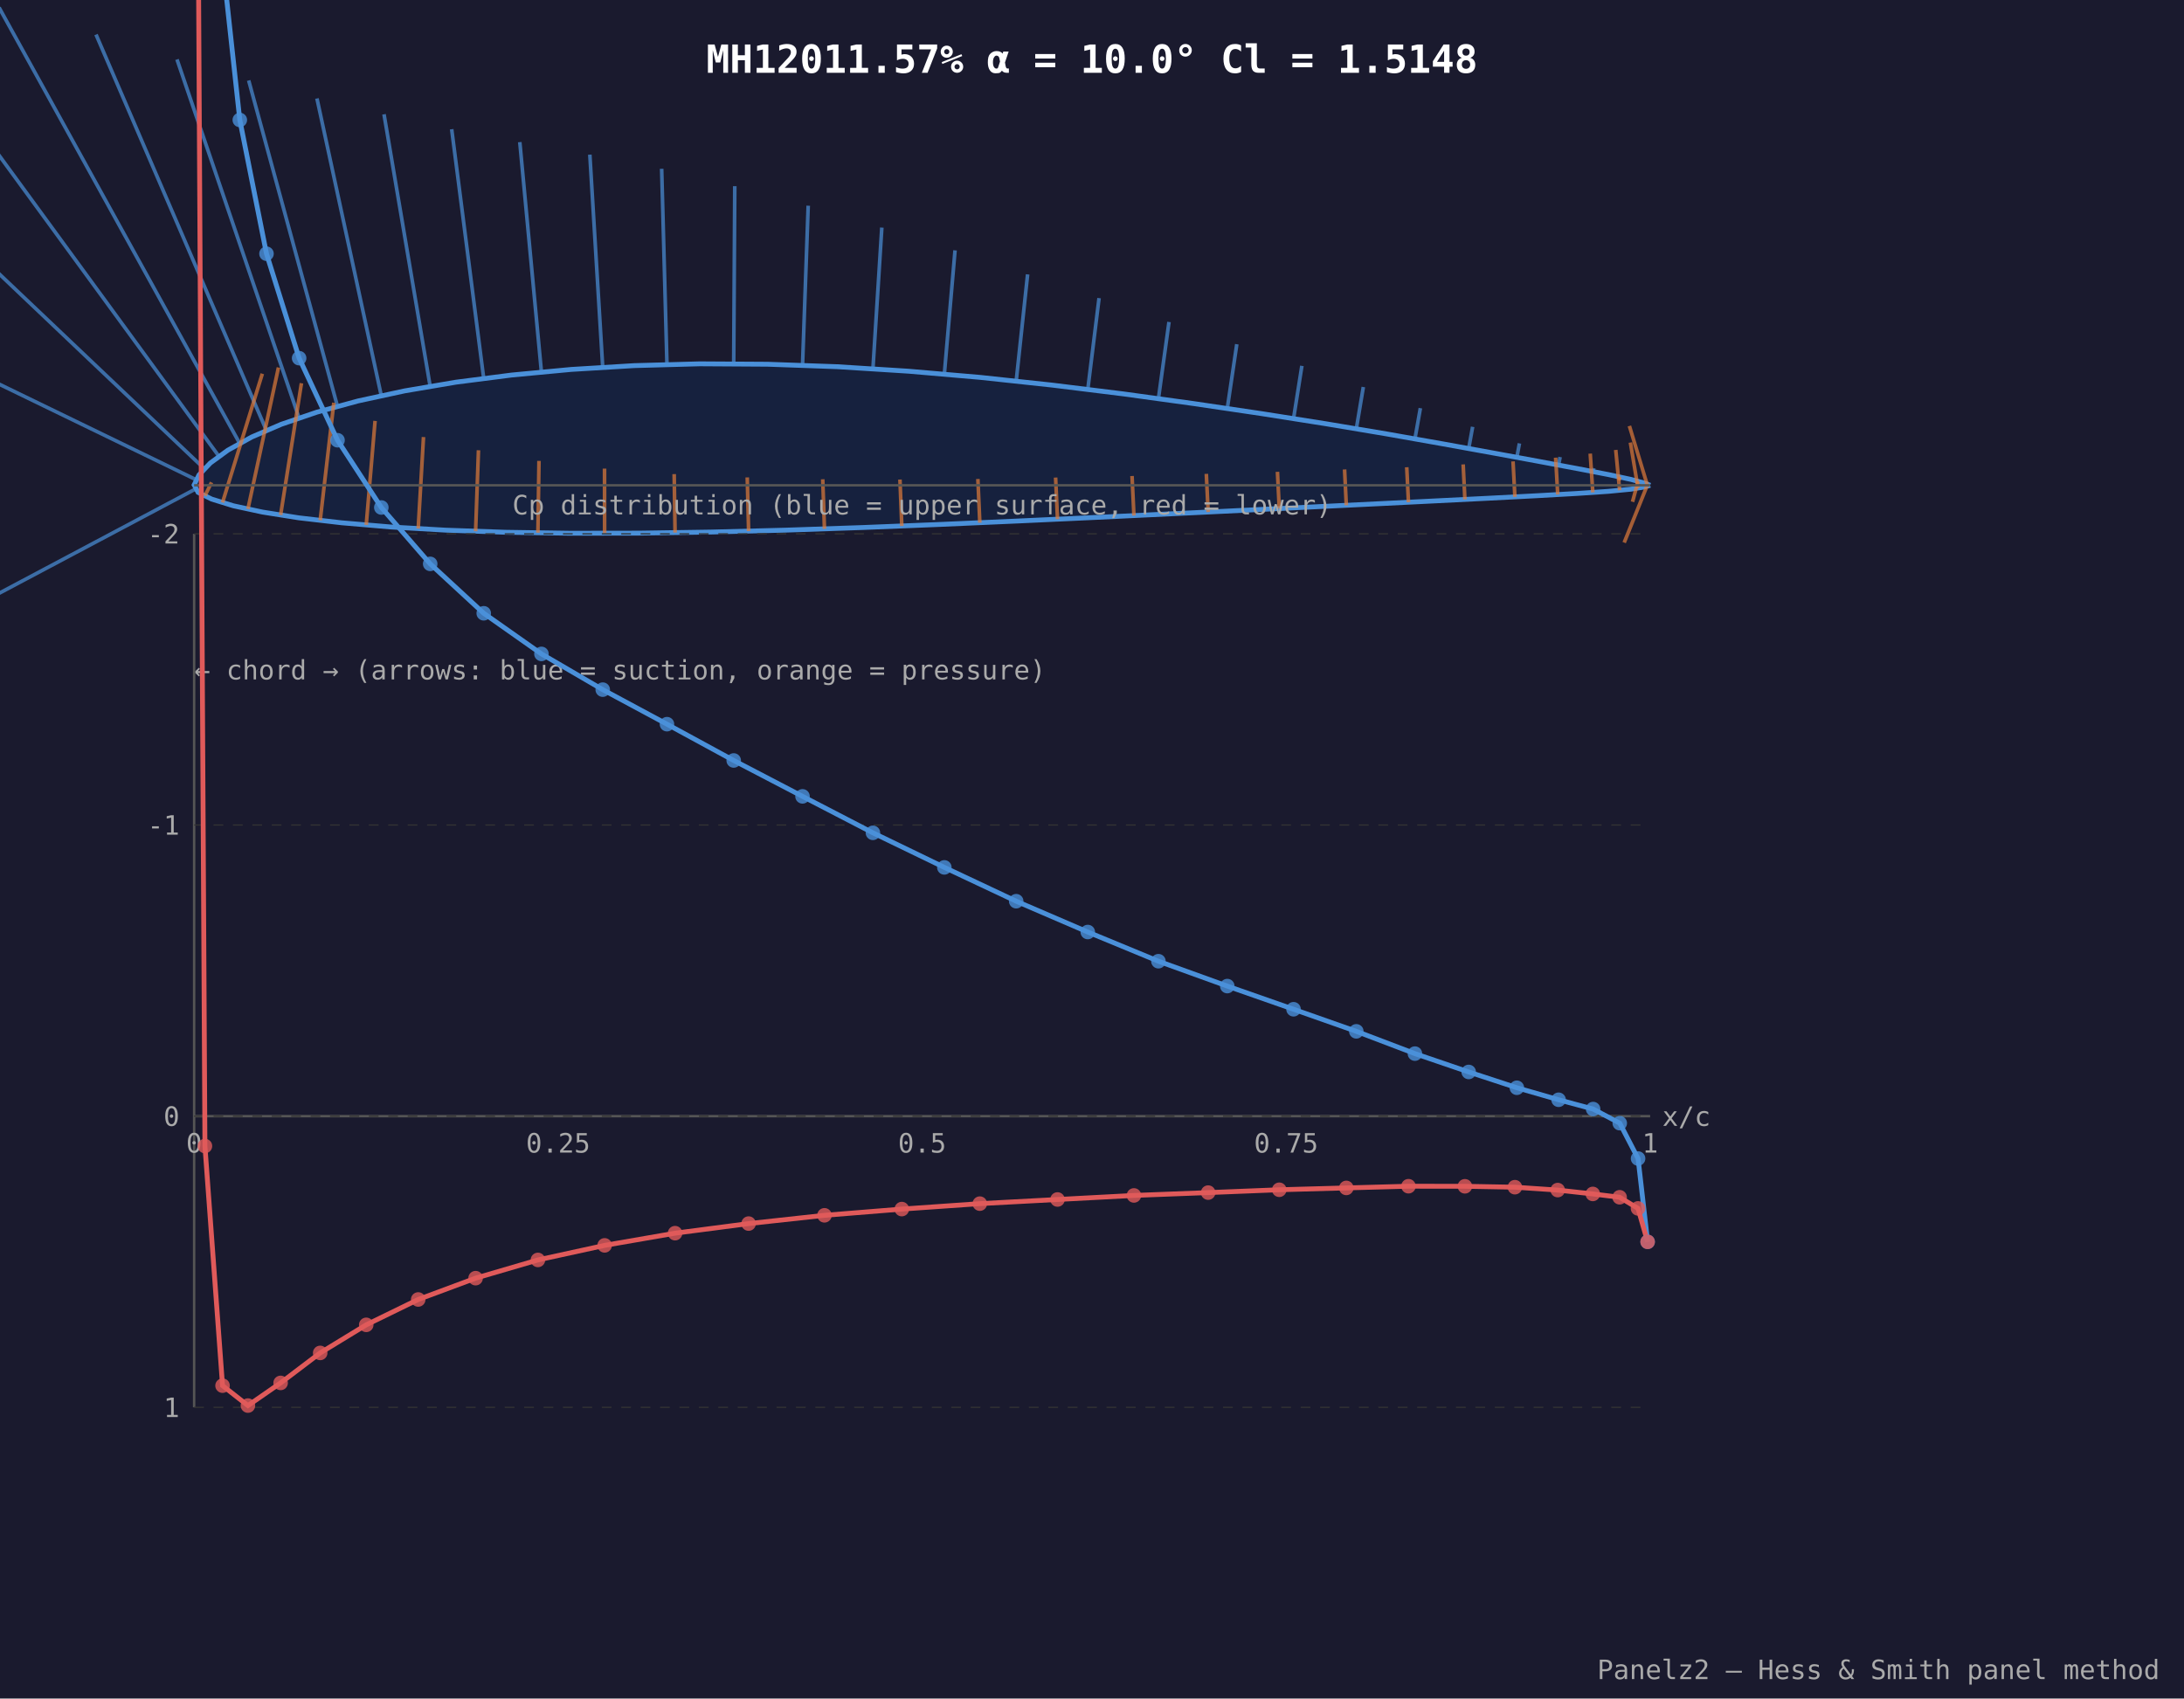
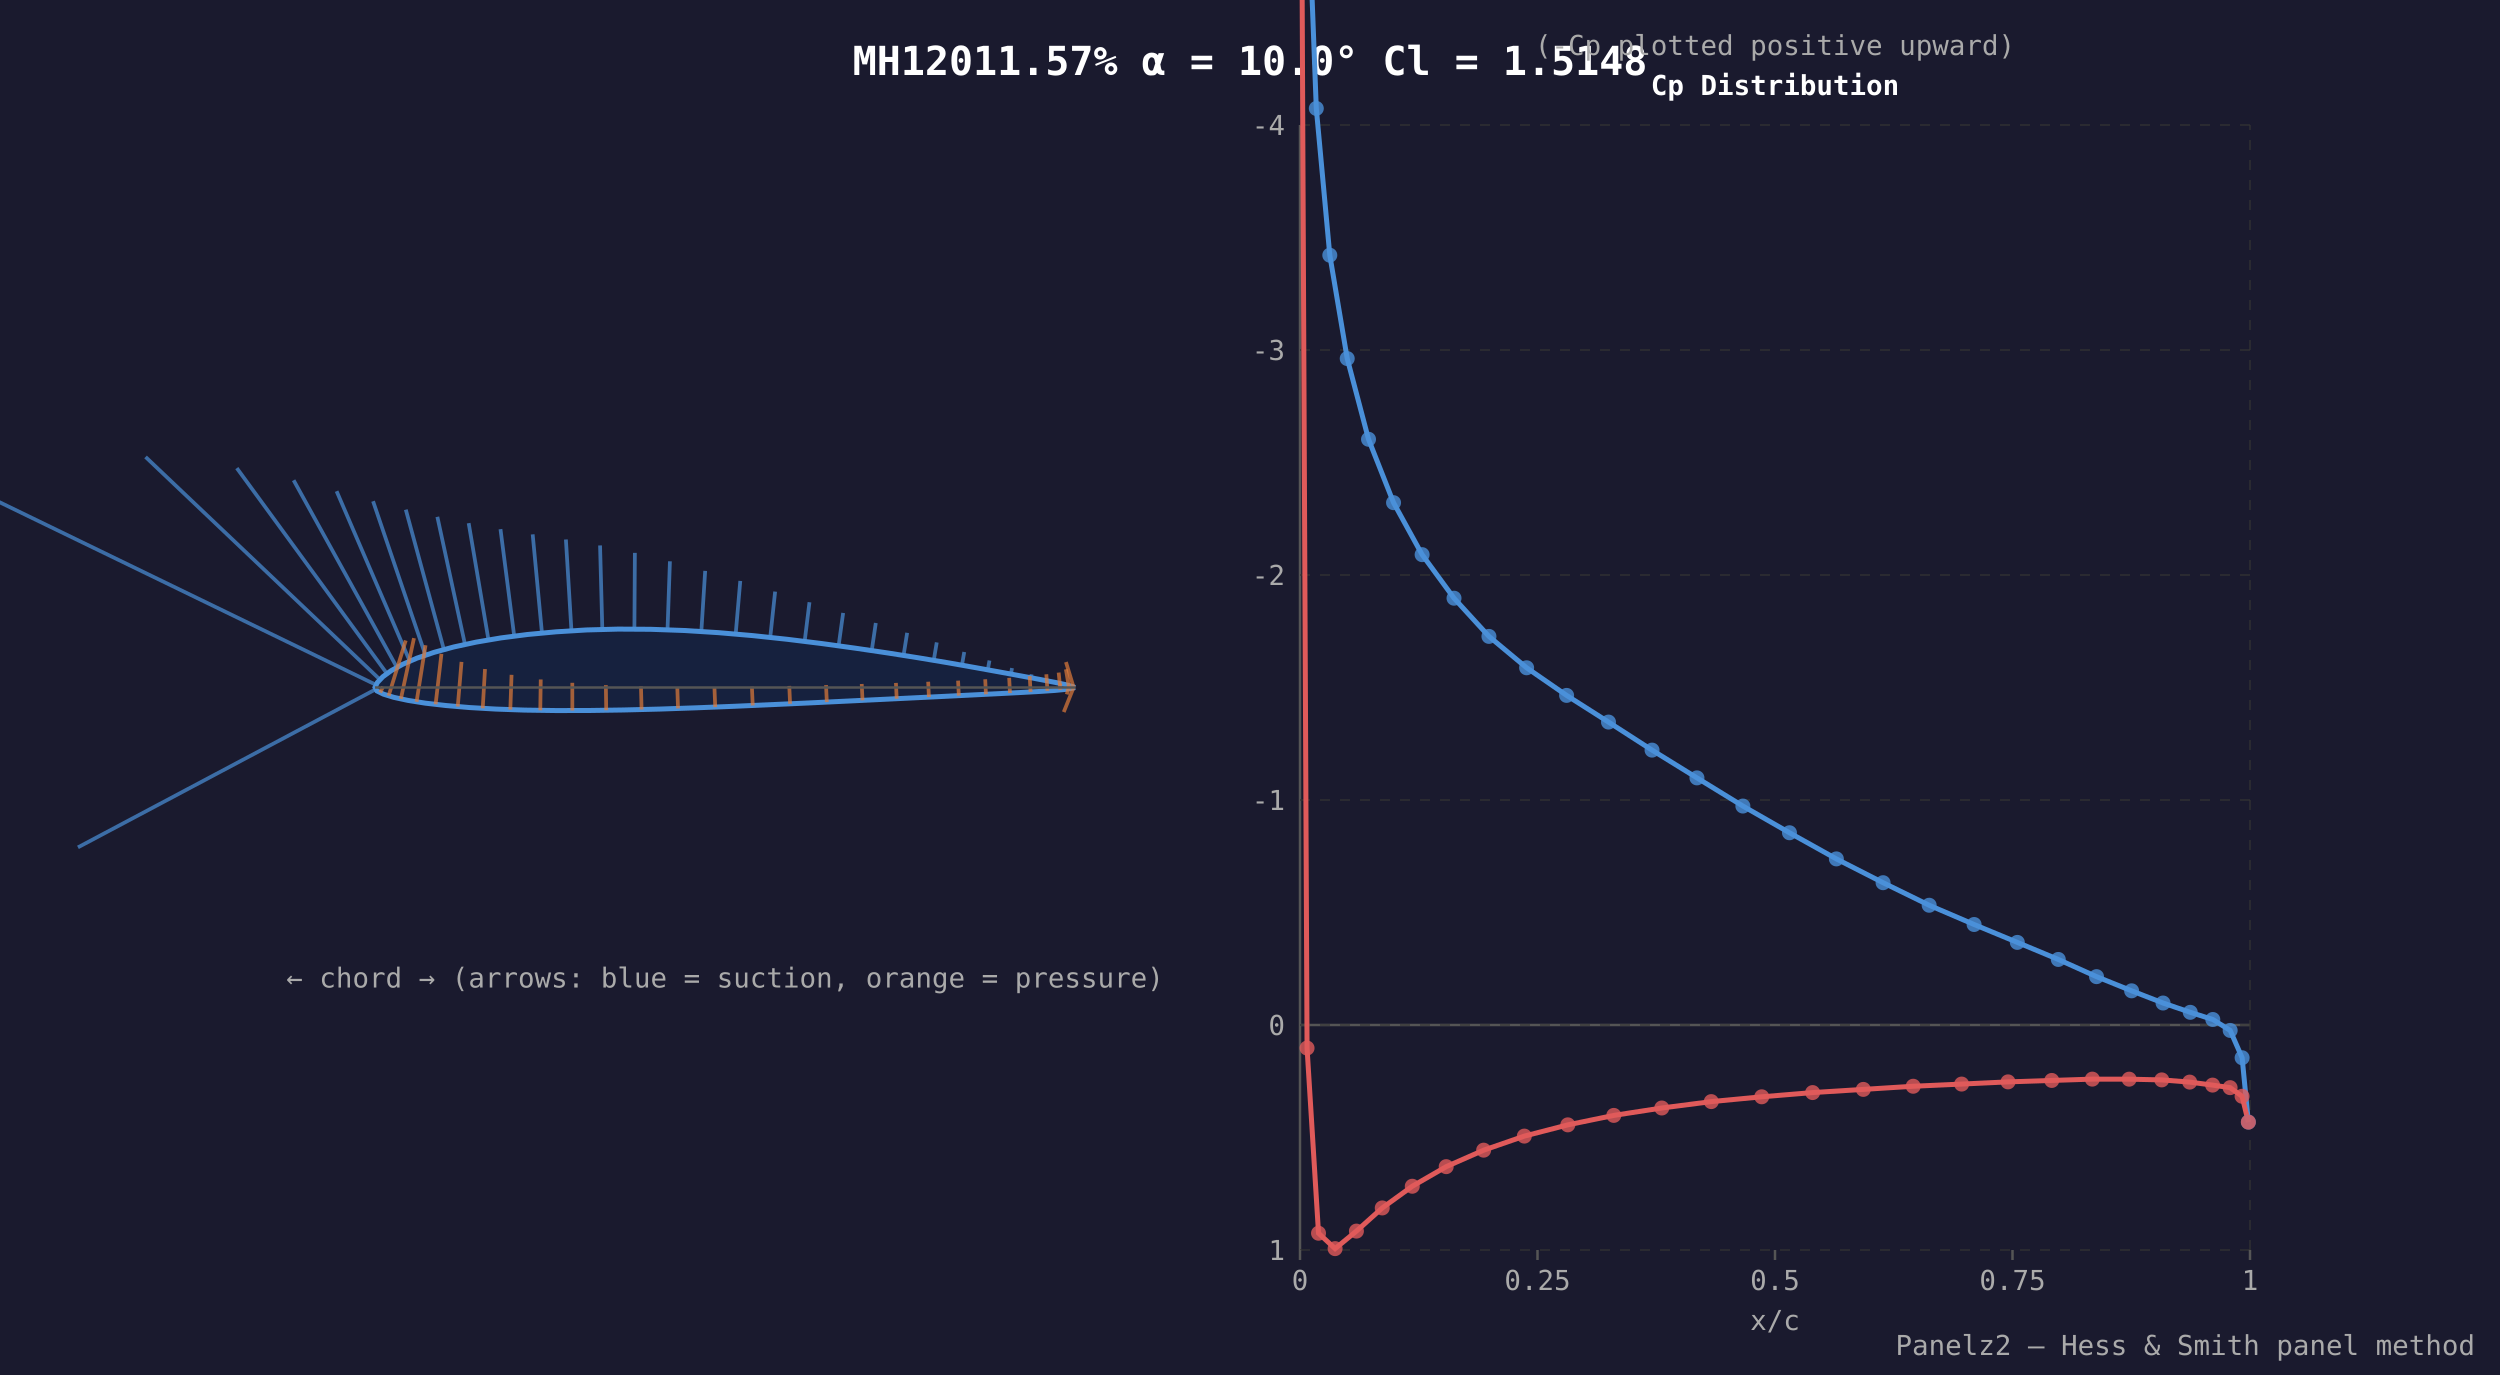
- <svg xmlns="http://www.w3.org/2000/svg" width="900" height="700" viewBox="0 0 900 700">
+ <svg xmlns="http://www.w3.org/2000/svg" width="1000" height="550" viewBox="0 0 1000 550">
  <defs>
    <style>
    text { font-family: monospace; font-size: 12px; fill: #ddd; }
    .title { font-size: 16px; fill: #fff; font-weight: bold; }
    .label { font-size: 11px; fill: #aaa; }
    .axis  { stroke: #555; stroke-width: 1; fill: none; }
    .grid  { stroke: #333; stroke-width: 0.5; fill: none; stroke-dasharray: 4,4; }
  </style>
  </defs>
-   <rect width="900" height="700" fill="#1a1a2e" />
-   <text class="title" x="450" y="30" text-anchor="middle">MH12011.57%   α = 10.0°   Cl = 1.5148</text>
-   <polyline points="680.00,200.00 677.95,199.17 672.11,197.58 662.84,195.59 650.17,193.15 634.38,190.20 615.78,186.77 594.69,182.95 571.46,178.84 546.38,174.64 519.72,170.44 491.79,166.31 462.96,162.34 433.57,158.71 403.94,155.53 374.36,152.98 345.08,151.13 316.34,150.11 288.36,149.94 261.33,150.68 235.42,152.25 210.83,154.56 187.85,157.51 166.71,161.10 147.57,165.24 130.60,169.86 115.94,174.85 103.70,180.12 93.93,185.52 86.67,190.82 81.99,195.75 80.00,199.84 81.65,202.94 87.25,205.70 96.16,208.45 108.17,211.04 123.10,213.41 140.80,215.46 161.04,217.18 183.63,218.49 208.35,219.36 234.99,219.76 263.32,219.72 293.06,219.27 323.92,218.48 355.57,217.40 387.68,216.12 419.86,214.70 451.72,213.23 482.85,211.74 512.89,210.29 541.45,208.89 568.16,207.59 592.67,206.37 614.67,205.27 633.86,204.27 649.98,203.36 662.78,202.50 672.08,201.61 677.92,200.63 680.00,200.00 680.00,200.00" fill="#16213e" stroke="#4a90d9" stroke-width="2" />
-   <line x1="678.98" y1="199.59" x2="669.31" y2="223.61" stroke="#e07b39" stroke-width="1.5" opacity="0.7" />
-   <line x1="675.03" y1="198.38" x2="672.74" y2="206.80" stroke="#e07b39" stroke-width="1.5" opacity="0.7" />
-   <line x1="667.48" y1="196.59" x2="667.17" y2="198.00" stroke="#e07b39" stroke-width="1.5" opacity="0.7" />
-   <line x1="656.51" y1="194.37" x2="656.78" y2="192.93" stroke="#4a90d9" stroke-width="1.5" opacity="0.7" />
-   <line x1="642.28" y1="191.67" x2="642.90" y2="188.35" stroke="#4a90d9" stroke-width="1.5" opacity="0.7" />
-   <line x1="625.08" y1="188.49" x2="626.14" y2="182.73" stroke="#4a90d9" stroke-width="1.5" opacity="0.7" />
-   <line x1="605.23" y1="184.86" x2="606.86" y2="175.90" stroke="#4a90d9" stroke-width="1.5" opacity="0.7" />
-   <line x1="583.07" y1="180.90" x2="585.32" y2="168.21" stroke="#4a90d9" stroke-width="1.5" opacity="0.7" />
-   <line x1="558.92" y1="176.74" x2="561.81" y2="159.50" stroke="#4a90d9" stroke-width="1.5" opacity="0.7" />
-   <line x1="533.05" y1="172.54" x2="536.49" y2="150.78" stroke="#4a90d9" stroke-width="1.5" opacity="0.7" />
-   <line x1="505.75" y1="168.37" x2="509.67" y2="141.86" stroke="#4a90d9" stroke-width="1.5" opacity="0.7" />
-   <line x1="477.37" y1="164.32" x2="481.73" y2="132.69" stroke="#4a90d9" stroke-width="1.5" opacity="0.7" />
-   <line x1="448.26" y1="160.52" x2="452.91" y2="122.86" stroke="#4a90d9" stroke-width="1.5" opacity="0.7" />
-   <line x1="418.76" y1="157.12" x2="423.47" y2="113.08" stroke="#4a90d9" stroke-width="1.5" opacity="0.7" />
-   <line x1="389.15" y1="154.26" x2="393.56" y2="103.18" stroke="#4a90d9" stroke-width="1.5" opacity="0.7" />
-   <line x1="359.72" y1="152.06" x2="363.39" y2="93.79" stroke="#4a90d9" stroke-width="1.5" opacity="0.7" />
-   <line x1="330.71" y1="150.62" x2="333.05" y2="84.77" stroke="#4a90d9" stroke-width="1.5" opacity="0.7" />
-   <line x1="302.35" y1="150.03" x2="302.79" y2="76.73" stroke="#4a90d9" stroke-width="1.5" opacity="0.7" />
-   <line x1="274.85" y1="150.31" x2="272.66" y2="69.56" stroke="#4a90d9" stroke-width="1.5" opacity="0.7" />
-   <line x1="248.38" y1="151.46" x2="243.06" y2="63.73" stroke="#4a90d9" stroke-width="1.5" opacity="0.7" />
-   <line x1="223.12" y1="153.40" x2="214.20" y2="58.57" stroke="#4a90d9" stroke-width="1.5" opacity="0.7" />
-   <line x1="199.34" y1="156.04" x2="186.13" y2="53.26" stroke="#4a90d9" stroke-width="1.5" opacity="0.7" />
-   <line x1="177.28" y1="159.31" x2="158.25" y2="47.10" stroke="#4a90d9" stroke-width="1.5" opacity="0.7" />
-   <line x1="157.14" y1="163.17" x2="130.61" y2="40.58" stroke="#4a90d9" stroke-width="1.5" opacity="0.7" />
-   <line x1="139.09" y1="167.55" x2="102.48" y2="33.16" stroke="#4a90d9" stroke-width="1.5" opacity="0.7" />
-   <line x1="123.27" y1="172.36" x2="72.94" y2="24.50" stroke="#4a90d9" stroke-width="1.5" opacity="0.7" />
-   <line x1="109.82" y1="177.49" x2="39.57" y2="14.24" stroke="#4a90d9" stroke-width="1.5" opacity="0.7" />
-   <line x1="98.82" y1="182.82" x2="-0.39" y2="3.10" stroke="#4a90d9" stroke-width="1.5" opacity="0.7" />
-   <line x1="90.30" y1="188.17" x2="-53.87" y2="-9.19" stroke="#4a90d9" stroke-width="1.5" opacity="0.7" />
-   <line x1="84.33" y1="193.29" x2="-140.78" y2="-20.51" stroke="#4a90d9" stroke-width="1.5" opacity="0.7" />
-   <line x1="81.00" y1="197.79" x2="-326.11" y2="0.26" stroke="#4a90d9" stroke-width="1.5" opacity="0.7" />
-   <line x1="80.83" y1="201.39" x2="-205.26" y2="353.29" stroke="#4a90d9" stroke-width="1.5" opacity="0.7" />
-   <line x1="84.45" y1="204.32" x2="87.17" y2="198.80" stroke="#e07b39" stroke-width="1.5" opacity="0.7" />
-   <line x1="91.71" y1="207.08" x2="108.10" y2="154.02" stroke="#e07b39" stroke-width="1.5" opacity="0.7" />
-   <line x1="102.17" y1="209.75" x2="114.75" y2="151.46" stroke="#e07b39" stroke-width="1.5" opacity="0.7" />
-   <line x1="115.64" y1="212.23" x2="124.22" y2="157.94" stroke="#e07b39" stroke-width="1.5" opacity="0.7" />
-   <line x1="131.95" y1="214.43" x2="137.57" y2="165.97" stroke="#e07b39" stroke-width="1.5" opacity="0.7" />
-   <line x1="150.92" y1="216.32" x2="154.56" y2="173.47" stroke="#e07b39" stroke-width="1.5" opacity="0.7" />
-   <line x1="172.34" y1="217.83" x2="174.52" y2="180.12" stroke="#e07b39" stroke-width="1.5" opacity="0.7" />
-   <line x1="195.99" y1="218.93" x2="197.17" y2="185.56" stroke="#e07b39" stroke-width="1.5" opacity="0.7" />
-   <line x1="221.67" y1="219.56" x2="222.11" y2="189.94" stroke="#e07b39" stroke-width="1.5" opacity="0.7" />
-   <line x1="249.16" y1="219.74" x2="249.12" y2="193.12" stroke="#e07b39" stroke-width="1.5" opacity="0.7" />
-   <line x1="278.19" y1="219.49" x2="277.82" y2="195.39" stroke="#e07b39" stroke-width="1.5" opacity="0.7" />
-   <line x1="308.49" y1="218.87" x2="307.93" y2="196.75" stroke="#e07b39" stroke-width="1.5" opacity="0.7" />
-   <line x1="339.75" y1="217.94" x2="339.04" y2="197.52" stroke="#e07b39" stroke-width="1.5" opacity="0.7" />
-   <line x1="371.62" y1="216.76" x2="370.86" y2="197.63" stroke="#e07b39" stroke-width="1.5" opacity="0.7" />
-   <line x1="403.77" y1="215.41" x2="402.97" y2="197.40" stroke="#e07b39" stroke-width="1.5" opacity="0.7" />
-   <line x1="435.79" y1="213.96" x2="435.00" y2="196.81" stroke="#e07b39" stroke-width="1.5" opacity="0.7" />
-   <line x1="467.28" y1="212.49" x2="466.50" y2="196.17" stroke="#e07b39" stroke-width="1.5" opacity="0.7" />
-   <line x1="497.87" y1="211.02" x2="497.11" y2="195.29" stroke="#e07b39" stroke-width="1.5" opacity="0.7" />
-   <line x1="527.17" y1="209.59" x2="526.42" y2="194.45" stroke="#e07b39" stroke-width="1.5" opacity="0.7" />
-   <line x1="554.80" y1="208.24" x2="554.08" y2="193.47" stroke="#e07b39" stroke-width="1.5" opacity="0.7" />
-   <line x1="580.41" y1="206.98" x2="579.70" y2="192.56" stroke="#e07b39" stroke-width="1.5" opacity="0.7" />
-   <line x1="603.67" y1="205.82" x2="602.95" y2="191.39" stroke="#e07b39" stroke-width="1.5" opacity="0.7" />
-   <line x1="624.27" y1="204.77" x2="623.50" y2="190.15" stroke="#e07b39" stroke-width="1.5" opacity="0.7" />
-   <line x1="641.92" y1="203.81" x2="641.06" y2="188.61" stroke="#e07b39" stroke-width="1.5" opacity="0.7" />
-   <line x1="656.38" y1="202.93" x2="655.31" y2="186.94" stroke="#e07b39" stroke-width="1.5" opacity="0.7" />
-   <line x1="667.43" y1="202.06" x2="665.83" y2="185.43" stroke="#e07b39" stroke-width="1.5" opacity="0.7" />
-   <line x1="675.00" y1="201.12" x2="671.86" y2="182.38" stroke="#e07b39" stroke-width="1.5" opacity="0.7" />
-   <line x1="678.96" y1="200.32" x2="671.45" y2="175.54" stroke="#e07b39" stroke-width="1.5" opacity="0.7" />
-   <text class="label" x="80.00" y="280.00">← chord →     (arrows: blue = suction, orange = pressure)</text>
-   <line x1="80.00" y1="200.00" x2="680.00" y2="200.00" class="axis" />
-   <line x1="80.00" y1="460.00" x2="680.00" y2="460.00" class="axis" />
-   <line x1="80.00" y1="580.00" x2="80.00" y2="220.00" class="axis" />
-   <line x1="80.00" y1="220.00" x2="680.00" y2="220.00" class="grid" />
-   <text class="label" x="74.00" y="224.00" text-anchor="end">-2</text>
-   <line x1="80.00" y1="340.00" x2="680.00" y2="340.00" class="grid" />
-   <text class="label" x="74.00" y="344.00" text-anchor="end">-1</text>
-   <line x1="80.00" y1="460.00" x2="680.00" y2="460.00" class="grid" />
-   <text class="label" x="74.00" y="464.00" text-anchor="end">0</text>
-   <line x1="80.00" y1="580.00" x2="680.00" y2="580.00" class="grid" />
-   <text class="label" x="74.00" y="584.00" text-anchor="end">1</text>
-   <text class="label" x="80.00" y="475.00" text-anchor="middle">0</text>
-   <text class="label" x="230.00" y="475.00" text-anchor="middle">0.25</text>
-   <text class="label" x="380.00" y="475.00" text-anchor="middle">0.5</text>
-   <text class="label" x="530.00" y="475.00" text-anchor="middle">0.75</text>
-   <text class="label" x="680.00" y="475.00" text-anchor="middle">1</text>
-   <text class="label" x="380.00" y="212.00" text-anchor="middle">Cp distribution (blue = upper surface, red = lower)</text>
-   <text class="label" x="685.00" y="464.00">x/c</text>
-   <polyline points="81.00,-444.99 84.33,-160.91 90.30,-28.82 98.82,49.44 109.82,104.56 123.27,147.61 139.09,181.43 157.14,209.15 177.28,232.38 199.34,252.75 223.12,269.49 248.38,284.22 274.85,298.45 302.35,313.41 330.71,328.20 359.72,343.23 389.15,357.47 418.76,371.41 448.26,384.11 477.37,396.14 505.75,406.39 533.05,415.94 558.92,425.04 583.07,434.22 605.23,441.78 625.08,448.29 642.28,453.24 656.51,457.07 667.48,462.89 675.03,477.46 678.98,511.79 " fill="none" stroke="#4a90d9" stroke-width="2" />
-   <polyline points="80.83,-187.84 84.45,472.31 91.71,571.06 102.17,579.27 115.64,569.93 131.95,557.57 150.92,546.00 172.34,535.55 195.99,526.76 221.67,519.25 249.16,513.25 278.19,508.22 308.49,504.27 339.75,500.86 371.62,498.29 403.77,496.05 435.79,494.34 467.28,492.67 497.87,491.50 527.17,490.33 554.80,489.57 580.41,488.87 603.67,488.90 624.27,489.27 641.92,490.46 656.38,492.05 667.43,493.42 675.00,498.01 678.96,511.79 " fill="none" stroke="#e05a5a" stroke-width="2" />
-   <circle cx="81.00" cy="-444.99" r="3" fill="#4a90d9" opacity="0.8" />
-   <circle cx="84.33" cy="-160.91" r="3" fill="#4a90d9" opacity="0.8" />
-   <circle cx="90.30" cy="-28.82" r="3" fill="#4a90d9" opacity="0.8" />
-   <circle cx="98.82" cy="49.44" r="3" fill="#4a90d9" opacity="0.8" />
-   <circle cx="109.82" cy="104.56" r="3" fill="#4a90d9" opacity="0.8" />
-   <circle cx="123.27" cy="147.61" r="3" fill="#4a90d9" opacity="0.8" />
-   <circle cx="139.09" cy="181.43" r="3" fill="#4a90d9" opacity="0.8" />
-   <circle cx="157.14" cy="209.15" r="3" fill="#4a90d9" opacity="0.8" />
-   <circle cx="177.28" cy="232.38" r="3" fill="#4a90d9" opacity="0.8" />
-   <circle cx="199.34" cy="252.75" r="3" fill="#4a90d9" opacity="0.8" />
-   <circle cx="223.12" cy="269.49" r="3" fill="#4a90d9" opacity="0.8" />
-   <circle cx="248.38" cy="284.22" r="3" fill="#4a90d9" opacity="0.8" />
-   <circle cx="274.85" cy="298.45" r="3" fill="#4a90d9" opacity="0.8" />
-   <circle cx="302.35" cy="313.41" r="3" fill="#4a90d9" opacity="0.8" />
-   <circle cx="330.71" cy="328.20" r="3" fill="#4a90d9" opacity="0.8" />
-   <circle cx="359.72" cy="343.23" r="3" fill="#4a90d9" opacity="0.8" />
-   <circle cx="389.15" cy="357.47" r="3" fill="#4a90d9" opacity="0.8" />
-   <circle cx="418.76" cy="371.41" r="3" fill="#4a90d9" opacity="0.8" />
-   <circle cx="448.26" cy="384.11" r="3" fill="#4a90d9" opacity="0.8" />
-   <circle cx="477.37" cy="396.14" r="3" fill="#4a90d9" opacity="0.8" />
-   <circle cx="505.75" cy="406.39" r="3" fill="#4a90d9" opacity="0.8" />
-   <circle cx="533.05" cy="415.94" r="3" fill="#4a90d9" opacity="0.8" />
-   <circle cx="558.92" cy="425.04" r="3" fill="#4a90d9" opacity="0.8" />
-   <circle cx="583.07" cy="434.22" r="3" fill="#4a90d9" opacity="0.8" />
-   <circle cx="605.23" cy="441.78" r="3" fill="#4a90d9" opacity="0.8" />
-   <circle cx="625.08" cy="448.29" r="3" fill="#4a90d9" opacity="0.8" />
-   <circle cx="642.28" cy="453.24" r="3" fill="#4a90d9" opacity="0.8" />
-   <circle cx="656.51" cy="457.07" r="3" fill="#4a90d9" opacity="0.8" />
-   <circle cx="667.48" cy="462.89" r="3" fill="#4a90d9" opacity="0.8" />
-   <circle cx="675.03" cy="477.46" r="3" fill="#4a90d9" opacity="0.8" />
-   <circle cx="678.98" cy="511.79" r="3" fill="#4a90d9" opacity="0.8" />
-   <circle cx="80.83" cy="-187.84" r="3" fill="#e05a5a" opacity="0.8" />
-   <circle cx="84.45" cy="472.31" r="3" fill="#e05a5a" opacity="0.8" />
-   <circle cx="91.71" cy="571.06" r="3" fill="#e05a5a" opacity="0.8" />
-   <circle cx="102.17" cy="579.27" r="3" fill="#e05a5a" opacity="0.8" />
-   <circle cx="115.64" cy="569.93" r="3" fill="#e05a5a" opacity="0.8" />
-   <circle cx="131.95" cy="557.57" r="3" fill="#e05a5a" opacity="0.8" />
-   <circle cx="150.92" cy="546.00" r="3" fill="#e05a5a" opacity="0.8" />
-   <circle cx="172.34" cy="535.55" r="3" fill="#e05a5a" opacity="0.8" />
-   <circle cx="195.99" cy="526.76" r="3" fill="#e05a5a" opacity="0.8" />
-   <circle cx="221.67" cy="519.25" r="3" fill="#e05a5a" opacity="0.8" />
-   <circle cx="249.16" cy="513.25" r="3" fill="#e05a5a" opacity="0.8" />
-   <circle cx="278.19" cy="508.22" r="3" fill="#e05a5a" opacity="0.8" />
-   <circle cx="308.49" cy="504.27" r="3" fill="#e05a5a" opacity="0.8" />
-   <circle cx="339.75" cy="500.86" r="3" fill="#e05a5a" opacity="0.8" />
-   <circle cx="371.62" cy="498.29" r="3" fill="#e05a5a" opacity="0.8" />
-   <circle cx="403.77" cy="496.05" r="3" fill="#e05a5a" opacity="0.8" />
-   <circle cx="435.79" cy="494.34" r="3" fill="#e05a5a" opacity="0.8" />
-   <circle cx="467.28" cy="492.67" r="3" fill="#e05a5a" opacity="0.8" />
-   <circle cx="497.87" cy="491.50" r="3" fill="#e05a5a" opacity="0.8" />
-   <circle cx="527.17" cy="490.33" r="3" fill="#e05a5a" opacity="0.8" />
-   <circle cx="554.80" cy="489.57" r="3" fill="#e05a5a" opacity="0.8" />
-   <circle cx="580.41" cy="488.87" r="3" fill="#e05a5a" opacity="0.8" />
-   <circle cx="603.67" cy="488.90" r="3" fill="#e05a5a" opacity="0.8" />
-   <circle cx="624.27" cy="489.27" r="3" fill="#e05a5a" opacity="0.8" />
-   <circle cx="641.92" cy="490.46" r="3" fill="#e05a5a" opacity="0.8" />
-   <circle cx="656.38" cy="492.05" r="3" fill="#e05a5a" opacity="0.8" />
-   <circle cx="667.43" cy="493.42" r="3" fill="#e05a5a" opacity="0.8" />
-   <circle cx="675.00" cy="498.01" r="3" fill="#e05a5a" opacity="0.8" />
-   <circle cx="678.96" cy="511.79" r="3" fill="#e05a5a" opacity="0.8" />
-   <text class="label" x="890" y="692" text-anchor="end">Panelz2 — Hess &amp; Smith panel method</text>
+   <rect width="1000" height="550" fill="#1a1a2e" />
+   <text class="title" x="500" y="30" text-anchor="middle">MH12011.57%   α = 10.0°   Cl = 1.5148</text>
+   <polyline points="430.00,275.00 429.04,274.61 426.32,273.87 421.99,272.94 416.08,271.80 408.71,270.43 400.03,268.83 390.19,267.05 379.35,265.13 367.64,263.17 355.20,261.20 342.17,259.28 328.71,257.42 315.00,255.73 301.17,254.25 287.37,253.06 273.70,252.20 260.29,251.72 247.24,251.64 234.62,251.98 222.53,252.72 211.05,253.79 200.33,255.17 190.46,256.85 181.53,258.78 173.61,260.94 166.77,263.26 161.06,265.72 156.50,268.24 153.11,270.72 150.93,273.02 150.00,274.92 150.77,276.37 153.38,277.66 157.54,278.94 163.15,280.15 170.12,281.26 178.37,282.21 187.82,283.02 198.36,283.63 209.90,284.04 222.33,284.22 235.55,284.20 249.43,283.99 263.83,283.63 278.60,283.12 293.58,282.52 308.60,281.86 323.47,281.18 338.00,280.48 352.02,279.80 365.34,279.15 377.81,278.54 389.25,277.97 399.51,277.46 408.47,276.99 415.99,276.57 421.96,276.17 426.30,275.75 429.03,275.29 430.00,275.00 430.00,275.00" fill="#16213e" stroke="#4a90d9" stroke-width="2" />
+   <line x1="429.52" y1="274.81" x2="425.50" y2="284.82" stroke="#e07b39" stroke-width="1.5" opacity="0.7" />
+   <line x1="427.68" y1="274.24" x2="426.72" y2="277.75" stroke="#e07b39" stroke-width="1.5" opacity="0.7" />
+   <line x1="424.16" y1="273.41" x2="424.03" y2="274.00" stroke="#e07b39" stroke-width="1.5" opacity="0.7" />
+   <line x1="419.04" y1="272.37" x2="419.15" y2="271.77" stroke="#4a90d9" stroke-width="1.5" opacity="0.7" />
+   <line x1="412.40" y1="271.11" x2="412.65" y2="269.73" stroke="#4a90d9" stroke-width="1.5" opacity="0.7" />
+   <line x1="404.37" y1="269.63" x2="404.81" y2="267.23" stroke="#4a90d9" stroke-width="1.5" opacity="0.7" />
+   <line x1="395.11" y1="267.94" x2="395.79" y2="264.20" stroke="#4a90d9" stroke-width="1.5" opacity="0.7" />
+   <line x1="384.77" y1="266.09" x2="385.70" y2="260.80" stroke="#4a90d9" stroke-width="1.5" opacity="0.7" />
+   <line x1="373.50" y1="264.15" x2="374.70" y2="256.96" stroke="#4a90d9" stroke-width="1.5" opacity="0.7" />
+   <line x1="361.42" y1="262.19" x2="362.86" y2="253.12" stroke="#4a90d9" stroke-width="1.5" opacity="0.7" />
+   <line x1="348.69" y1="260.24" x2="350.32" y2="249.19" stroke="#4a90d9" stroke-width="1.5" opacity="0.7" />
+   <line x1="335.44" y1="258.35" x2="337.26" y2="245.17" stroke="#4a90d9" stroke-width="1.5" opacity="0.7" />
+   <line x1="321.86" y1="256.58" x2="323.79" y2="240.89" stroke="#4a90d9" stroke-width="1.5" opacity="0.7" />
+   <line x1="308.09" y1="254.99" x2="310.05" y2="236.64" stroke="#4a90d9" stroke-width="1.5" opacity="0.7" />
+   <line x1="294.27" y1="253.65" x2="296.11" y2="232.37" stroke="#4a90d9" stroke-width="1.5" opacity="0.7" />
+   <line x1="280.53" y1="252.63" x2="282.07" y2="228.35" stroke="#4a90d9" stroke-width="1.5" opacity="0.7" />
+   <line x1="267.00" y1="251.96" x2="267.97" y2="224.52" stroke="#4a90d9" stroke-width="1.5" opacity="0.7" />
+   <line x1="253.76" y1="251.68" x2="253.95" y2="221.14" stroke="#4a90d9" stroke-width="1.5" opacity="0.7" />
+   <line x1="240.93" y1="251.81" x2="240.02" y2="218.17" stroke="#4a90d9" stroke-width="1.5" opacity="0.7" />
+   <line x1="228.58" y1="252.35" x2="226.36" y2="215.79" stroke="#4a90d9" stroke-width="1.5" opacity="0.7" />
+   <line x1="216.79" y1="253.26" x2="213.07" y2="213.74" stroke="#4a90d9" stroke-width="1.5" opacity="0.7" />
+   <line x1="205.69" y1="254.48" x2="200.19" y2="211.66" stroke="#4a90d9" stroke-width="1.5" opacity="0.7" />
+   <line x1="195.40" y1="256.01" x2="187.47" y2="209.26" stroke="#4a90d9" stroke-width="1.5" opacity="0.7" />
+   <line x1="186.00" y1="257.81" x2="174.94" y2="206.73" stroke="#4a90d9" stroke-width="1.5" opacity="0.7" />
+   <line x1="177.57" y1="259.86" x2="162.32" y2="203.86" stroke="#4a90d9" stroke-width="1.5" opacity="0.7" />
+   <line x1="170.19" y1="262.10" x2="149.22" y2="200.49" stroke="#4a90d9" stroke-width="1.5" opacity="0.7" />
+   <line x1="163.92" y1="264.49" x2="134.64" y2="196.48" stroke="#4a90d9" stroke-width="1.5" opacity="0.7" />
+   <line x1="158.78" y1="266.98" x2="117.45" y2="192.10" stroke="#4a90d9" stroke-width="1.5" opacity="0.7" />
+   <line x1="154.81" y1="269.48" x2="94.73" y2="187.25" stroke="#4a90d9" stroke-width="1.5" opacity="0.7" />
+   <line x1="152.02" y1="271.87" x2="58.22" y2="182.78" stroke="#4a90d9" stroke-width="1.5" opacity="0.7" />
+   <line x1="150.46" y1="273.97" x2="-19.16" y2="191.67" stroke="#4a90d9" stroke-width="1.5" opacity="0.7" />
+   <line x1="150.39" y1="275.65" x2="31.18" y2="338.94" stroke="#4a90d9" stroke-width="1.5" opacity="0.7" />
+   <line x1="152.08" y1="277.01" x2="153.21" y2="274.71" stroke="#e07b39" stroke-width="1.5" opacity="0.7" />
+   <line x1="155.46" y1="278.30" x2="162.29" y2="256.20" stroke="#e07b39" stroke-width="1.5" opacity="0.7" />
+   <line x1="160.35" y1="279.55" x2="165.59" y2="255.26" stroke="#e07b39" stroke-width="1.5" opacity="0.7" />
+   <line x1="166.63" y1="280.71" x2="170.21" y2="258.09" stroke="#e07b39" stroke-width="1.5" opacity="0.7" />
+   <line x1="174.24" y1="281.73" x2="176.58" y2="261.54" stroke="#e07b39" stroke-width="1.5" opacity="0.7" />
+   <line x1="183.10" y1="282.62" x2="184.61" y2="264.76" stroke="#e07b39" stroke-width="1.5" opacity="0.7" />
+   <line x1="193.09" y1="283.32" x2="194.00" y2="267.61" stroke="#e07b39" stroke-width="1.5" opacity="0.7" />
+   <line x1="204.13" y1="283.83" x2="204.62" y2="269.93" stroke="#e07b39" stroke-width="1.5" opacity="0.7" />
+   <line x1="216.11" y1="284.13" x2="216.30" y2="271.79" stroke="#e07b39" stroke-width="1.5" opacity="0.7" />
+   <line x1="228.94" y1="284.21" x2="228.92" y2="273.12" stroke="#e07b39" stroke-width="1.5" opacity="0.7" />
+   <line x1="242.49" y1="284.10" x2="242.34" y2="274.05" stroke="#e07b39" stroke-width="1.5" opacity="0.7" />
+   <line x1="256.63" y1="283.81" x2="256.39" y2="274.59" stroke="#e07b39" stroke-width="1.5" opacity="0.7" />
+   <line x1="271.21" y1="283.37" x2="270.92" y2="274.86" stroke="#e07b39" stroke-width="1.5" opacity="0.7" />
+   <line x1="286.09" y1="282.82" x2="285.77" y2="274.85" stroke="#e07b39" stroke-width="1.5" opacity="0.7" />
+   <line x1="301.09" y1="282.19" x2="300.76" y2="274.69" stroke="#e07b39" stroke-width="1.5" opacity="0.7" />
+   <line x1="316.03" y1="281.52" x2="315.71" y2="274.37" stroke="#e07b39" stroke-width="1.5" opacity="0.7" />
+   <line x1="330.73" y1="280.83" x2="330.41" y2="274.03" stroke="#e07b39" stroke-width="1.5" opacity="0.7" />
+   <line x1="345.01" y1="280.14" x2="344.69" y2="273.59" stroke="#e07b39" stroke-width="1.5" opacity="0.7" />
+   <line x1="358.68" y1="279.48" x2="358.37" y2="273.17" stroke="#e07b39" stroke-width="1.5" opacity="0.7" />
+   <line x1="371.57" y1="278.84" x2="371.27" y2="272.69" stroke="#e07b39" stroke-width="1.5" opacity="0.7" />
+   <line x1="383.53" y1="278.26" x2="383.23" y2="272.25" stroke="#e07b39" stroke-width="1.5" opacity="0.7" />
+   <line x1="394.38" y1="277.72" x2="394.08" y2="271.70" stroke="#e07b39" stroke-width="1.5" opacity="0.7" />
+   <line x1="403.99" y1="277.23" x2="403.67" y2="271.14" stroke="#e07b39" stroke-width="1.5" opacity="0.7" />
+   <line x1="412.23" y1="276.78" x2="411.87" y2="270.44" stroke="#e07b39" stroke-width="1.5" opacity="0.7" />
+   <line x1="418.98" y1="276.37" x2="418.53" y2="269.71" stroke="#e07b39" stroke-width="1.5" opacity="0.7" />
+   <line x1="424.13" y1="275.96" x2="423.47" y2="269.03" stroke="#e07b39" stroke-width="1.5" opacity="0.7" />
+   <line x1="427.67" y1="275.52" x2="426.36" y2="267.71" stroke="#e07b39" stroke-width="1.5" opacity="0.7" />
+   <line x1="429.52" y1="275.15" x2="426.38" y2="264.82" stroke="#e07b39" stroke-width="1.5" opacity="0.7" />
+   <text class="label" x="290.00" y="395.00" text-anchor="middle">← chord →   (arrows: blue = suction, orange = pressure)</text>
+   <line x1="150.00" y1="275.00" x2="430.00" y2="275.00" class="axis" />
+   <line x1="520.00" y1="410.00" x2="900.00" y2="410.00" class="axis" />
+   <line x1="520.00" y1="500.00" x2="520.00" y2="50.00" class="axis" />
+   <line x1="900.00" y1="500.00" x2="900.00" y2="50.00" class="grid" />
+   <line x1="520.00" y1="50.00" x2="900.00" y2="50.00" class="grid" />
+   <text class="label" x="514.00" y="54.00" text-anchor="end">-4</text>
+   <line x1="520.00" y1="140.00" x2="900.00" y2="140.00" class="grid" />
+   <text class="label" x="514.00" y="144.00" text-anchor="end">-3</text>
+   <line x1="520.00" y1="230.00" x2="900.00" y2="230.00" class="grid" />
+   <text class="label" x="514.00" y="234.00" text-anchor="end">-2</text>
+   <line x1="520.00" y1="320.00" x2="900.00" y2="320.00" class="grid" />
+   <text class="label" x="514.00" y="324.00" text-anchor="end">-1</text>
+   <line x1="520.00" y1="410.00" x2="900.00" y2="410.00" class="grid" />
+   <text class="label" x="514.00" y="414.00" text-anchor="end">0</text>
+   <line x1="520.00" y1="500.00" x2="900.00" y2="500.00" class="grid" />
+   <text class="label" x="514.00" y="504.00" text-anchor="end">1</text>
+   <line x1="520.00" y1="500.00" x2="520.00" y2="504.00" class="axis" />
+   <text class="label" x="520.00" y="516.00" text-anchor="middle">0</text>
+   <line x1="615.00" y1="500.00" x2="615.00" y2="504.00" class="axis" />
+   <text class="label" x="615.00" y="516.00" text-anchor="middle">0.25</text>
+   <line x1="710.00" y1="500.00" x2="710.00" y2="504.00" class="axis" />
+   <text class="label" x="710.00" y="516.00" text-anchor="middle">0.5</text>
+   <line x1="805.00" y1="500.00" x2="805.00" y2="504.00" class="axis" />
+   <text class="label" x="805.00" y="516.00" text-anchor="middle">0.75</text>
+   <line x1="900.00" y1="500.00" x2="900.00" y2="504.00" class="axis" />
+   <text class="label" x="900.00" y="516.00" text-anchor="middle">1</text>
+   <text class="label" x="710.00" y="38.00" text-anchor="middle" style="font-weight: bold; fill: #fff;">Cp Distribution</text>
+   <text class="label" x="710.00" y="22.00" text-anchor="middle">(-Cp plotted positive upward)</text>
+   <text class="label" x="710.00" y="532.00" text-anchor="middle">x/c</text>
+   <polyline points="520.63,-268.74 522.74,-55.69 526.52,43.38 531.92,102.08 538.89,143.42 547.41,175.71 557.42,201.07 568.85,221.86 581.61,239.28 595.58,254.56 610.65,267.11 626.64,278.16 643.40,288.83 660.82,300.05 678.78,311.15 697.15,322.42 715.79,333.10 734.55,343.56 753.23,353.08 771.67,362.10 789.64,369.80 806.93,376.96 823.32,383.78 838.61,390.66 852.65,396.33 865.22,401.21 876.11,404.93 885.12,407.80 892.07,412.17 896.85,423.10 899.35,448.84 " fill="none" stroke="#4a90d9" stroke-width="2" />
+   <polyline points="520.52,-75.88 522.82,419.23 527.41,493.29 534.04,499.45 542.57,492.44 552.90,483.18 564.91,474.50 578.48,466.66 593.46,460.07 609.73,454.44 627.13,449.94 645.52,446.16 664.71,443.20 684.51,440.64 704.69,438.72 725.05,437.03 745.33,435.76 765.28,434.50 784.65,433.63 803.21,432.75 820.71,432.18 836.93,431.65 851.66,431.67 864.70,431.96 875.88,432.84 885.04,434.04 892.04,435.06 896.83,438.51 899.34,448.84 " fill="none" stroke="#e05a5a" stroke-width="2" />
+   <circle cx="520.63" cy="-268.74" r="3" fill="#4a90d9" opacity="0.8" />
+   <circle cx="522.74" cy="-55.69" r="3" fill="#4a90d9" opacity="0.8" />
+   <circle cx="526.52" cy="43.38" r="3" fill="#4a90d9" opacity="0.8" />
+   <circle cx="531.92" cy="102.08" r="3" fill="#4a90d9" opacity="0.8" />
+   <circle cx="538.89" cy="143.42" r="3" fill="#4a90d9" opacity="0.8" />
+   <circle cx="547.41" cy="175.71" r="3" fill="#4a90d9" opacity="0.8" />
+   <circle cx="557.42" cy="201.07" r="3" fill="#4a90d9" opacity="0.8" />
+   <circle cx="568.85" cy="221.86" r="3" fill="#4a90d9" opacity="0.8" />
+   <circle cx="581.61" cy="239.28" r="3" fill="#4a90d9" opacity="0.8" />
+   <circle cx="595.58" cy="254.56" r="3" fill="#4a90d9" opacity="0.8" />
+   <circle cx="610.65" cy="267.11" r="3" fill="#4a90d9" opacity="0.8" />
+   <circle cx="626.64" cy="278.16" r="3" fill="#4a90d9" opacity="0.8" />
+   <circle cx="643.40" cy="288.83" r="3" fill="#4a90d9" opacity="0.8" />
+   <circle cx="660.82" cy="300.05" r="3" fill="#4a90d9" opacity="0.8" />
+   <circle cx="678.78" cy="311.15" r="3" fill="#4a90d9" opacity="0.8" />
+   <circle cx="697.15" cy="322.42" r="3" fill="#4a90d9" opacity="0.8" />
+   <circle cx="715.79" cy="333.10" r="3" fill="#4a90d9" opacity="0.8" />
+   <circle cx="734.55" cy="343.56" r="3" fill="#4a90d9" opacity="0.8" />
+   <circle cx="753.23" cy="353.08" r="3" fill="#4a90d9" opacity="0.8" />
+   <circle cx="771.67" cy="362.10" r="3" fill="#4a90d9" opacity="0.8" />
+   <circle cx="789.64" cy="369.80" r="3" fill="#4a90d9" opacity="0.8" />
+   <circle cx="806.93" cy="376.96" r="3" fill="#4a90d9" opacity="0.8" />
+   <circle cx="823.32" cy="383.78" r="3" fill="#4a90d9" opacity="0.8" />
+   <circle cx="838.61" cy="390.66" r="3" fill="#4a90d9" opacity="0.8" />
+   <circle cx="852.65" cy="396.33" r="3" fill="#4a90d9" opacity="0.8" />
+   <circle cx="865.22" cy="401.21" r="3" fill="#4a90d9" opacity="0.8" />
+   <circle cx="876.11" cy="404.93" r="3" fill="#4a90d9" opacity="0.8" />
+   <circle cx="885.12" cy="407.80" r="3" fill="#4a90d9" opacity="0.8" />
+   <circle cx="892.07" cy="412.17" r="3" fill="#4a90d9" opacity="0.8" />
+   <circle cx="896.85" cy="423.10" r="3" fill="#4a90d9" opacity="0.8" />
+   <circle cx="899.35" cy="448.84" r="3" fill="#4a90d9" opacity="0.8" />
+   <circle cx="520.52" cy="-75.88" r="3" fill="#e05a5a" opacity="0.8" />
+   <circle cx="522.82" cy="419.23" r="3" fill="#e05a5a" opacity="0.8" />
+   <circle cx="527.41" cy="493.29" r="3" fill="#e05a5a" opacity="0.8" />
+   <circle cx="534.04" cy="499.45" r="3" fill="#e05a5a" opacity="0.8" />
+   <circle cx="542.57" cy="492.44" r="3" fill="#e05a5a" opacity="0.8" />
+   <circle cx="552.90" cy="483.18" r="3" fill="#e05a5a" opacity="0.8" />
+   <circle cx="564.91" cy="474.50" r="3" fill="#e05a5a" opacity="0.8" />
+   <circle cx="578.48" cy="466.66" r="3" fill="#e05a5a" opacity="0.8" />
+   <circle cx="593.46" cy="460.07" r="3" fill="#e05a5a" opacity="0.8" />
+   <circle cx="609.73" cy="454.44" r="3" fill="#e05a5a" opacity="0.8" />
+   <circle cx="627.13" cy="449.94" r="3" fill="#e05a5a" opacity="0.8" />
+   <circle cx="645.52" cy="446.16" r="3" fill="#e05a5a" opacity="0.8" />
+   <circle cx="664.71" cy="443.20" r="3" fill="#e05a5a" opacity="0.8" />
+   <circle cx="684.51" cy="440.64" r="3" fill="#e05a5a" opacity="0.8" />
+   <circle cx="704.69" cy="438.72" r="3" fill="#e05a5a" opacity="0.8" />
+   <circle cx="725.05" cy="437.03" r="3" fill="#e05a5a" opacity="0.8" />
+   <circle cx="745.33" cy="435.76" r="3" fill="#e05a5a" opacity="0.8" />
+   <circle cx="765.28" cy="434.50" r="3" fill="#e05a5a" opacity="0.8" />
+   <circle cx="784.65" cy="433.63" r="3" fill="#e05a5a" opacity="0.8" />
+   <circle cx="803.21" cy="432.75" r="3" fill="#e05a5a" opacity="0.8" />
+   <circle cx="820.71" cy="432.18" r="3" fill="#e05a5a" opacity="0.8" />
+   <circle cx="836.93" cy="431.65" r="3" fill="#e05a5a" opacity="0.8" />
+   <circle cx="851.66" cy="431.67" r="3" fill="#e05a5a" opacity="0.8" />
+   <circle cx="864.70" cy="431.96" r="3" fill="#e05a5a" opacity="0.8" />
+   <circle cx="875.88" cy="432.84" r="3" fill="#e05a5a" opacity="0.8" />
+   <circle cx="885.04" cy="434.04" r="3" fill="#e05a5a" opacity="0.8" />
+   <circle cx="892.04" cy="435.06" r="3" fill="#e05a5a" opacity="0.8" />
+   <circle cx="896.83" cy="438.51" r="3" fill="#e05a5a" opacity="0.8" />
+   <circle cx="899.34" cy="448.84" r="3" fill="#e05a5a" opacity="0.8" />
+   <text class="label" x="990" y="542" text-anchor="end">Panelz2 — Hess &amp; Smith panel method</text>
</svg>
